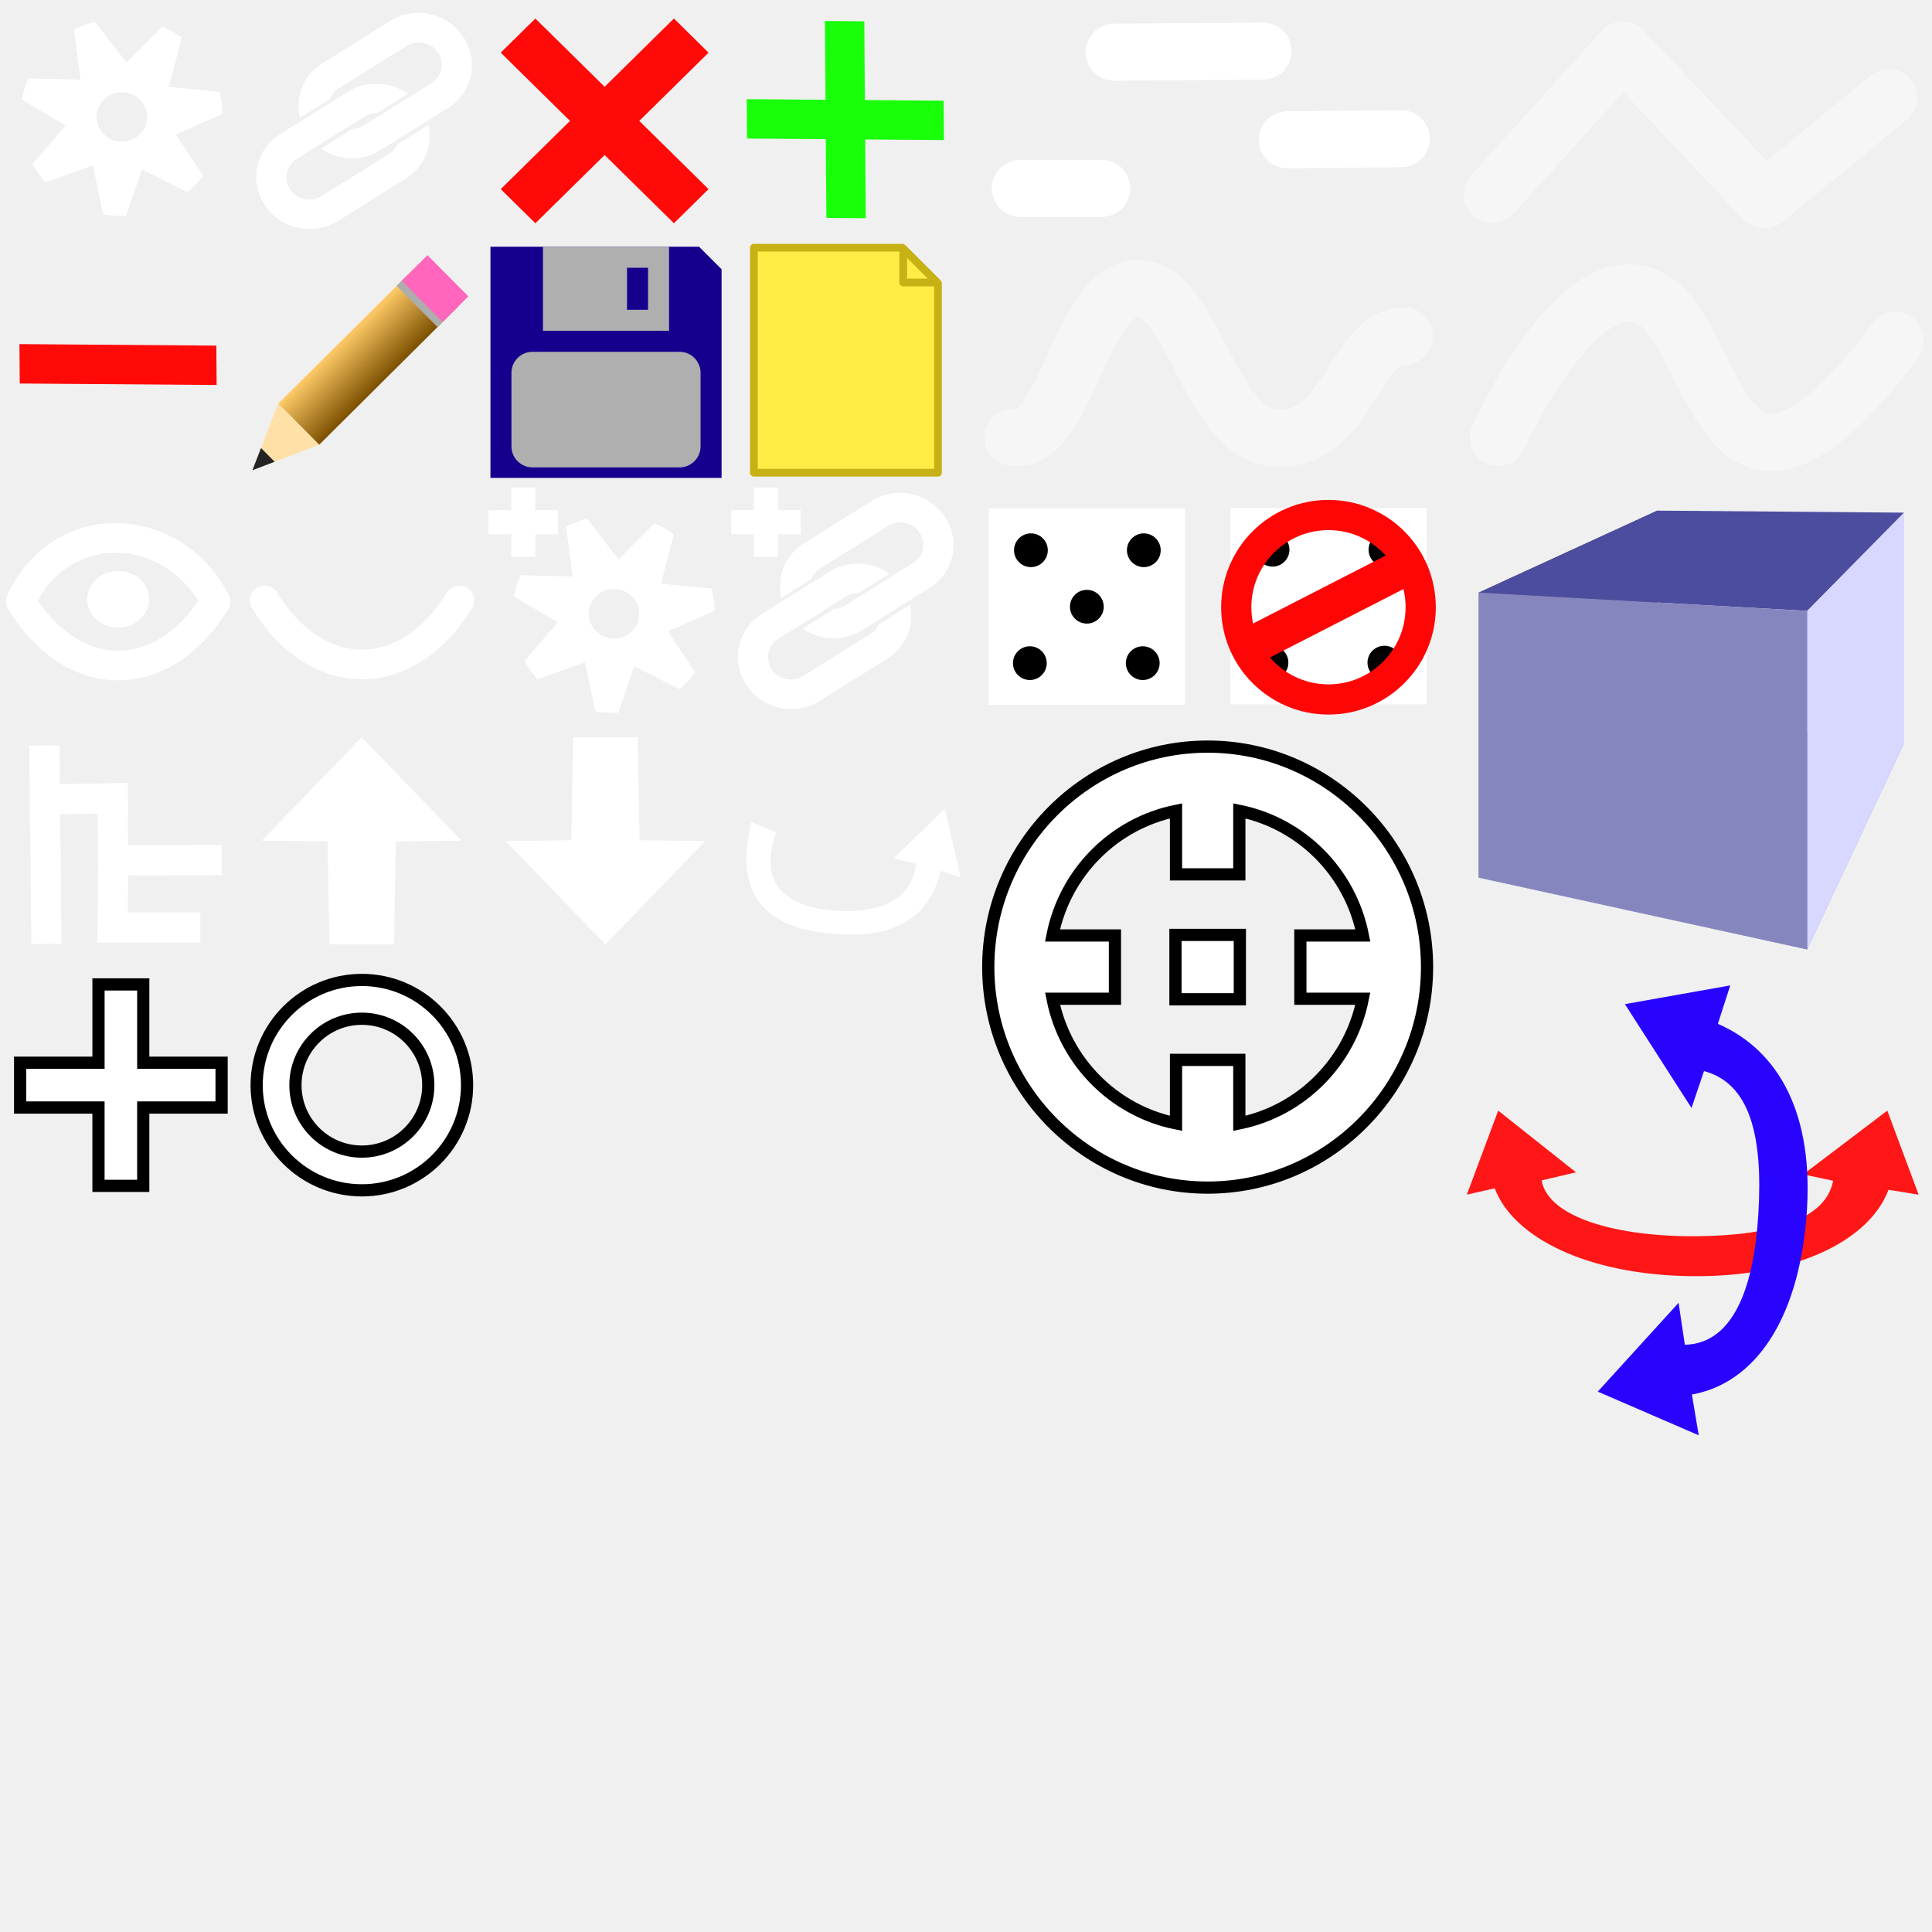
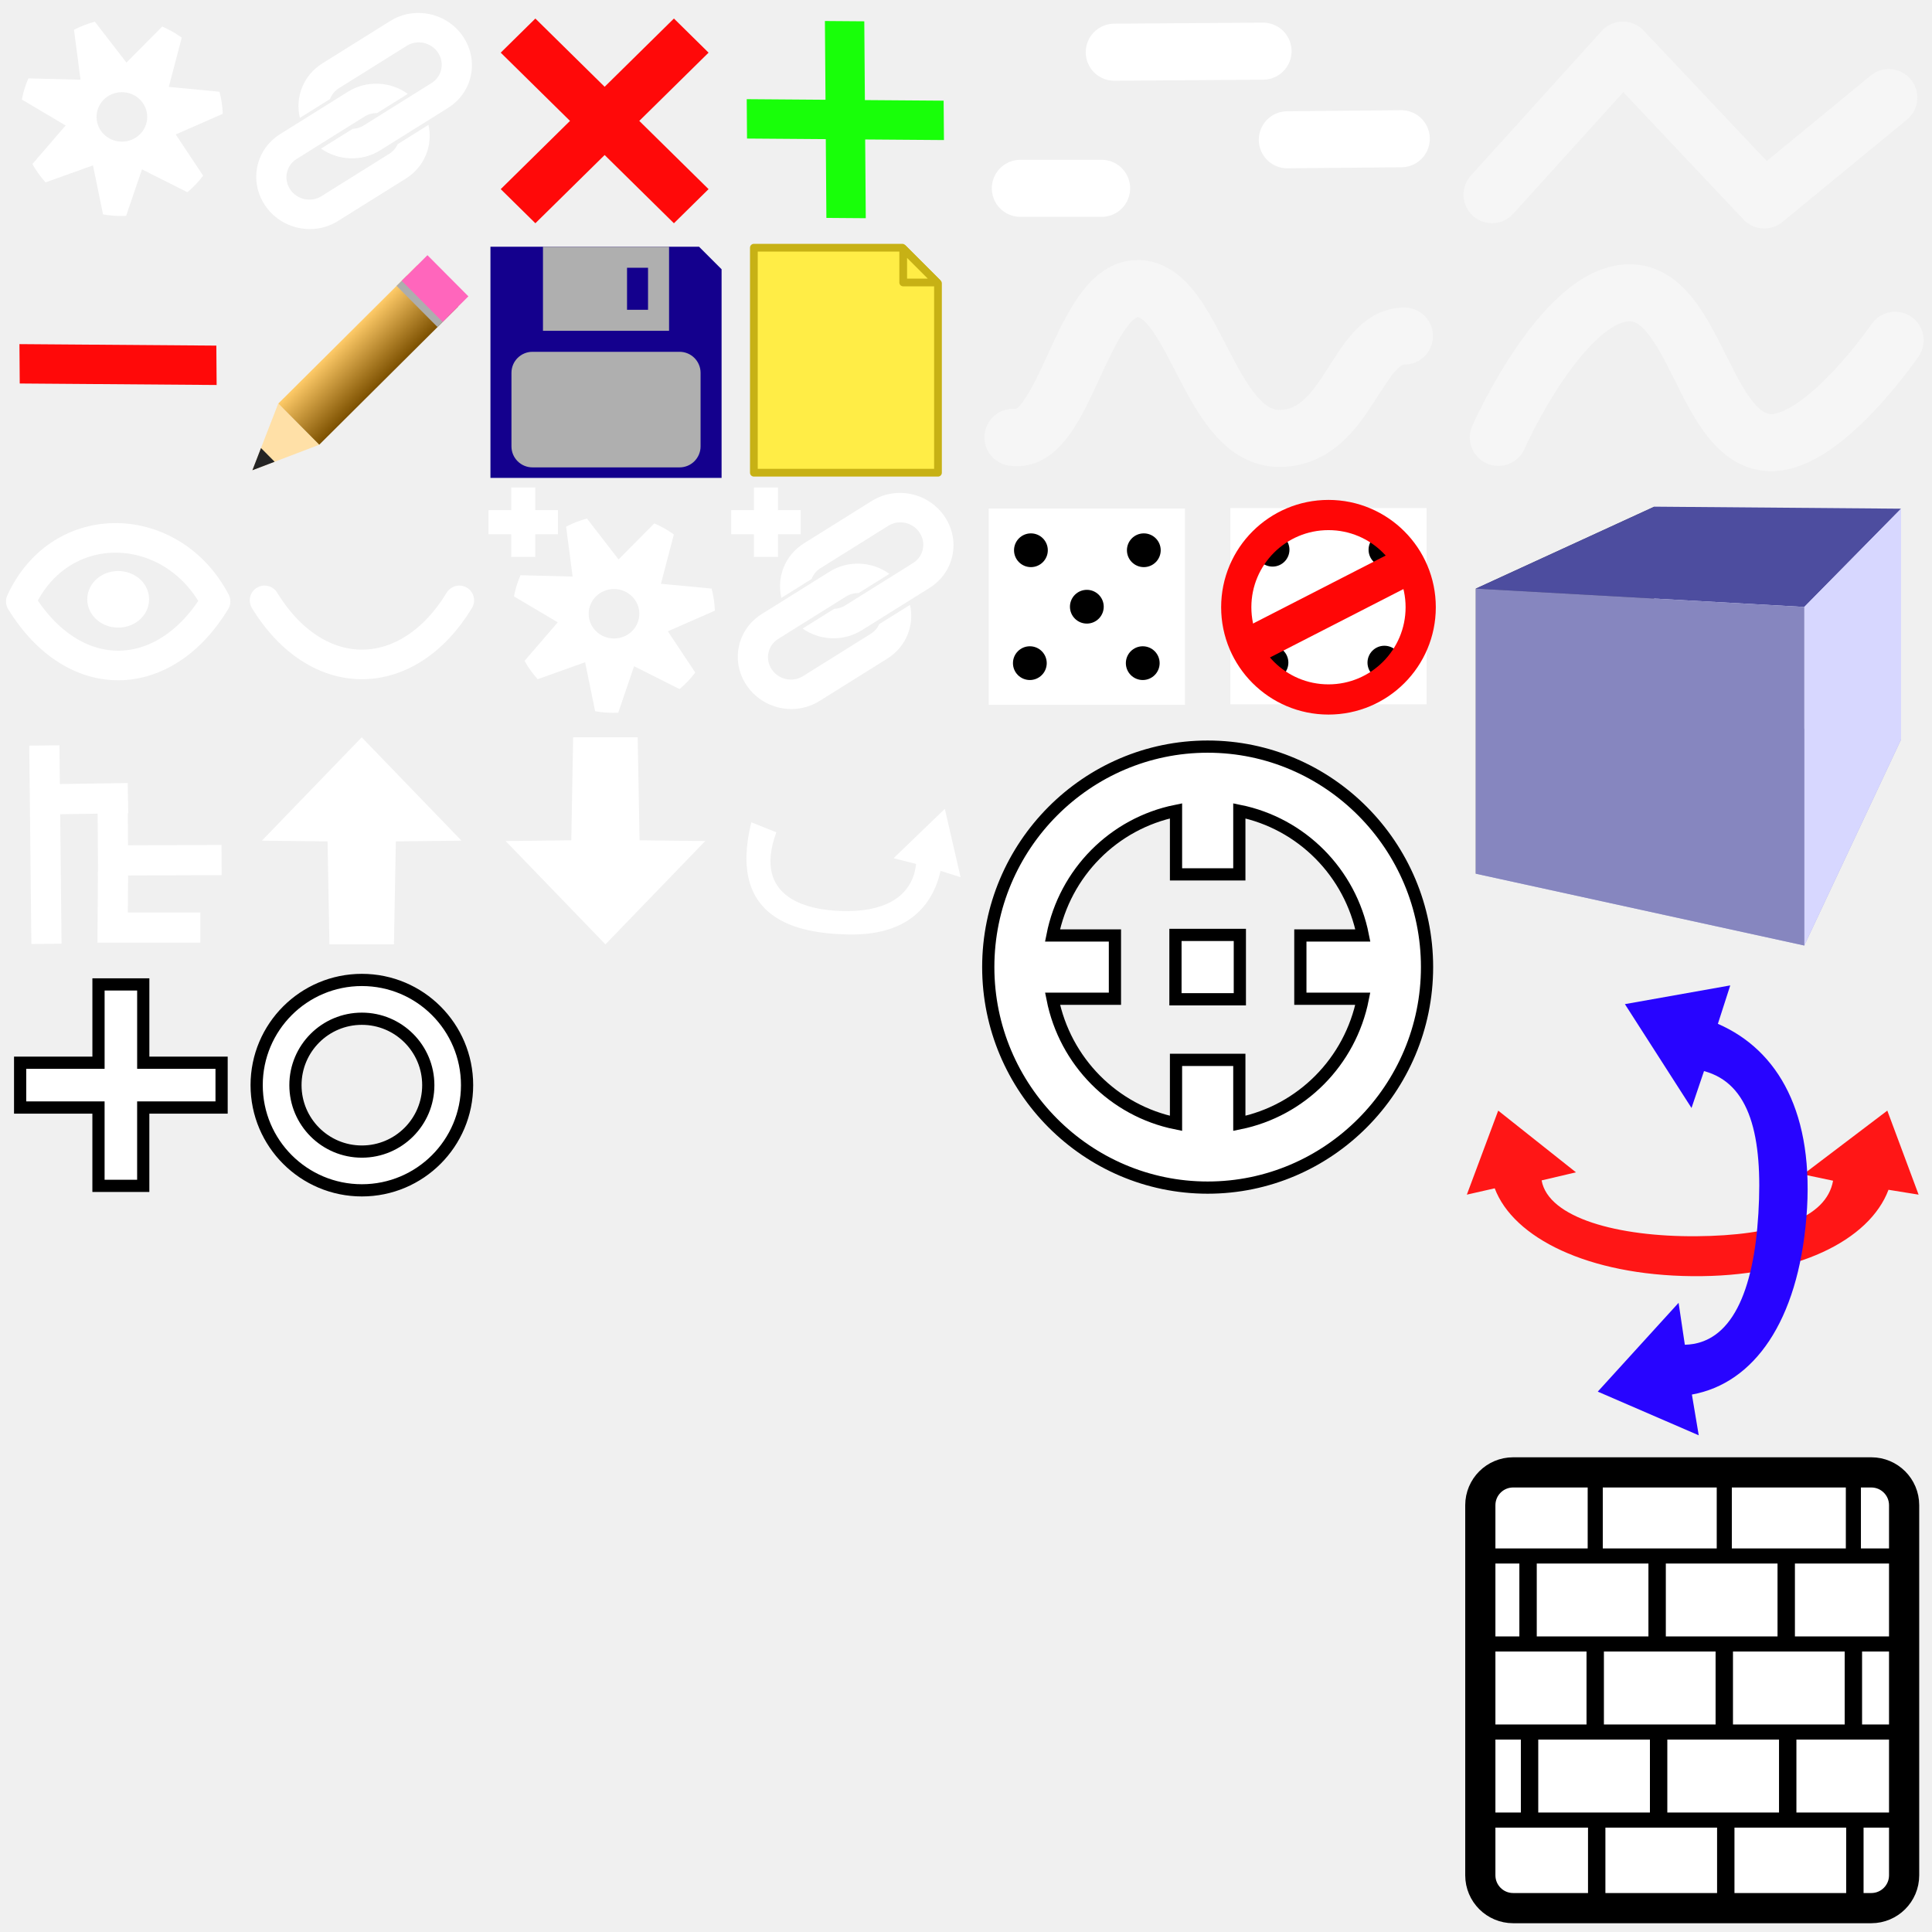
<svg xmlns="http://www.w3.org/2000/svg" xmlns:xlink="http://www.w3.org/1999/xlink" width="128" height="128" viewBox="0 0 128 128" version="1.1" id="svg8">
  <defs id="defs2">
    <linearGradient id="linearGradient836">
      <stop style="stop-color:#7c5000;stop-opacity:1" offset="0" id="stop832" />
      <stop style="stop-color:#ffcb68;stop-opacity:1" offset="1" id="stop834" />
    </linearGradient>
    <linearGradient xlink:href="#linearGradient836" id="linearGradient840" gradientUnits="userSpaceOnUse" x1="25.135" y1="58.875" x2="25.135" y2="48.292" />
  </defs>
  <g id="layer1" transform="translate(0,-216.0667)">
    <g id="g4582" transform="matrix(0.6164882,0.1362384,-0.1355381,0.6196732,31.9957,236.2375)">
      <path id="path4540" d="m 52.11,11.25 c -2.182,-2.093 -5.682,-2.08 -7.847,0.031 l -5.999,5.849 c -1.694,1.651 -2.053,4.082 -1.085,6.064 l 2.669,-2.602 c 0.068,-0.475 0.289,-0.935 0.667,-1.303 l 5.999,-5.849 c 0.928,-0.904 2.428,-0.91 3.363,-0.013 0.935,0.897 0.941,2.348 0.014,3.252 l -5.999,5.849 c -0.305,0.297 -0.672,0.496 -1.061,0.599 l -2.794,2.724 c 2.028,0.835 4.455,0.446 6.106,-1.164 l 5.999,-5.849 C 54.307,16.728 54.293,13.343 52.11,11.25 Z" style="opacity:1;fill:#ffffff;fill-opacity:1;stroke:none;stroke-width:0.589;stroke-linecap:round;stroke-miterlimit:4;stroke-dasharray:none;stroke-opacity:1;paint-order:fill markers stroke" />
      <path id="path4542" d="m 47.703,18.314 c -2.043,-0.877 -4.512,-0.499 -6.184,1.131 l -5.999,5.849 c -2.165,2.11 -2.151,5.495 0.032,7.588 2.182,2.093 5.682,2.08 7.847,-0.031 l 5.999,-5.849 c 1.672,-1.631 2.043,-4.021 1.119,-5.989 l -2.724,2.656 c -0.088,0.429 -0.303,0.839 -0.646,1.174 l -5.999,5.849 c -0.928,0.904 -2.428,0.91 -3.363,0.013 -0.935,-0.897 -0.941,-2.348 -0.014,-3.252 l 5.999,-5.849 c 0.344,-0.335 0.766,-0.546 1.209,-0.634 z" style="opacity:1;fill:#ffffff;fill-opacity:1;stroke:none;stroke-width:0.589;stroke-linecap:round;stroke-miterlimit:4;stroke-dasharray:none;stroke-opacity:1;paint-order:fill markers stroke" />
    </g>
    <g id="g4564" transform="matrix(0.4337018,0.4271893,-0.4337018,0.4271893,43.79101,209.098)" style="fill:#ff0909;fill-opacity:1">
      <rect style="opacity:1;fill:#ff0909;fill-opacity:1;stroke:none;stroke-width:1;stroke-linecap:round;stroke-miterlimit:4;stroke-dasharray:none;stroke-opacity:1;paint-order:fill markers stroke" id="rect4560" width="5.292" height="26.458" x="10.583" y="8.604" ry="0" />
      <rect style="opacity:1;fill:#ff0909;fill-opacity:1;stroke:none;stroke-width:1;stroke-linecap:round;stroke-miterlimit:4;stroke-dasharray:none;stroke-opacity:1;paint-order:fill markers stroke" id="rect4562" width="26.458" height="5.292" x="0" y="19.188" ry="0" />
    </g>
    <g id="g4645" transform="matrix(0.5257369,0,0,0.513409,30.84776,228.0959)">
      <path id="path4598" d="m 23.783,44.111 -4.509,4.649 -3.98,-5.273 a 12.771,12.771 0 0 0 -2.631,1.045 l 0.826,6.442 -6.571,-0.175 a 12.771,12.771 0 0 0 -0.79,2.558 12.771,12.771 0 0 0 -0.028,0.174 l 5.512,3.347 -4.186,4.972 a 12.771,12.771 0 0 0 1.656,2.37 l 5.976,-2.194 1.268,6.325 a 12.771,12.771 0 0 0 2.908,0.192 l 1.998,-6.001 5.728,2.948 a 12.771,12.771 0 0 0 1.98,-2.136 l -3.456,-5.318 5.927,-2.662 a 12.771,12.771 0 0 0 -0.414,-2.85 l -6.384,-0.621 1.631,-6.362 a 12.771,12.771 0 0 0 -2.46,-1.43 z m -4.472,8.529 a 3.193,3.193 0 0 1 2.523,3.744 3.193,3.193 0 0 1 -3.744,2.523 3.193,3.193 0 0 1 -2.523,-3.744 3.193,3.193 0 0 1 3.744,-2.523 z" style="opacity:1;fill:#ffffff;fill-opacity:1;stroke:none;stroke-width:0.804;stroke-linecap:round;stroke-miterlimit:4;stroke-dasharray:none;stroke-opacity:1;paint-order:fill markers stroke" />
    </g>
    <g id="g855" transform="matrix(0.2576966,-0.2563049,0.2563049,0.2576966,4.010431,232.3965)">
      <rect ry="0" y="48.292" x="7.938" height="10.583" width="35.719" id="rect830" style="opacity:1;fill:url(#linearGradient840);fill-opacity:1;stroke:none;stroke-width:1;stroke-linecap:round;stroke-miterlimit:4;stroke-dasharray:none;stroke-opacity:1;paint-order:fill markers stroke" />
      <path id="path842" d="M 7.937,48.292 -3.969,53.583 7.937,58.875 Z" style="fill:#ffe0a7;fill-opacity:1;fill-rule:evenodd;stroke:none;stroke-width:0.265px;stroke-linecap:butt;stroke-linejoin:miter;stroke-opacity:1" />
      <path style="fill:#242424;fill-opacity:1;fill-rule:evenodd;stroke:none;stroke-width:0.088px;stroke-linecap:butt;stroke-linejoin:miter;stroke-opacity:1" d="M -9.9999999e-8,51.819 -3.969,53.583 -9.9999999e-8,55.347 Z" id="path844" />
      <rect ry="0" y="48.292" x="38.365" height="10.583" width="2.646" id="rect846" style="opacity:1;fill:#adadad;fill-opacity:1;stroke:none;stroke-width:1;stroke-linecap:round;stroke-miterlimit:4;stroke-dasharray:none;stroke-opacity:1;paint-order:fill markers stroke" />
      <rect style="opacity:1;fill:#ff66bc;fill-opacity:1;stroke:none;stroke-width:1.118;stroke-linecap:round;stroke-miterlimit:4;stroke-dasharray:none;stroke-opacity:1;paint-order:fill markers stroke" id="rect848" width="6.615" height="10.583" x="39.688" y="48.292" ry="2.8421709e-014" />
    </g>
    <g id="g879" transform="matrix(0.5261685,0,0,0.5261685,14.39521,211.1813)">
      <path id="rect859" transform="scale(0.2645833)" d="m 130,152.52 v 110 h 110 v -99.289 l -10.711,-10.711 z" style="opacity:1;fill:#14008d;fill-opacity:1;stroke:none;stroke-width:3.78;stroke-linecap:round;stroke-miterlimit:4;stroke-dasharray:none;stroke-opacity:1;paint-order:fill markers stroke" />
      <path id="rect861" transform="scale(0.2645833)" d="m 155,152.52 v 40 h 60 v -40 z m 40,10 h 10 v 20 h -10 z" style="opacity:1;fill:#afafaf;fill-opacity:1;stroke:none;stroke-width:4.04;stroke-linecap:round;stroke-miterlimit:4;stroke-dasharray:none;stroke-opacity:1;paint-order:fill markers stroke" />
      <rect ry="2.646" y="53.583" x="37.042" height="14.552" width="23.812" id="rect874" style="opacity:1;fill:#afafaf;fill-opacity:1;stroke:none;stroke-width:1;stroke-linecap:round;stroke-miterlimit:4;stroke-dasharray:none;stroke-opacity:1;paint-order:fill markers stroke" />
    </g>
    <g style="fill:#18ff09;fill-opacity:1" transform="matrix(0.00372977,0.4930381,-0.4930381,-0.00372977,83.19988,216.8025)" id="g849">
      <path style="opacity:1;fill:#18ff09;fill-opacity:1;stroke:none;stroke-width:1;stroke-linecap:round;stroke-miterlimit:4;stroke-dasharray:none;stroke-opacity:1;paint-order:fill markers stroke" d="m 1.77,57.914 10.581,8.16e-4 8.46e-4,10.585 5.292,4.22e-4 -8.47e-4,-10.585 10.585,8.46e-4 -4.24e-4,-5.292 -10.581,-8.16e-4 -8.47e-4,-10.585 -5.292,0.004 8.14e-4,10.581 -10.585,-8.47e-4 z" id="rect844" />
    </g>
    <g id="g856" transform="matrix(0.00372977,0.4930381,-0.4930381,-0.00372977,18.53521,233.7784)" style="fill:#ff0909;fill-opacity:1">
      <rect style="opacity:1;fill:#ff0909;fill-opacity:1;stroke:none;stroke-width:1;stroke-linecap:round;stroke-miterlimit:4;stroke-dasharray:none;stroke-opacity:1;paint-order:fill markers stroke" id="rect851" width="5.292" height="26.458" x="10.583" y="8.604" ry="0" />
    </g>
    <g id="g868" transform="matrix(0.5122352,0,0,0.5122352,5.221485,211.8065)">
      <path id="rect849" transform="scale(0.2645833)" d="m 330,152.52 v 110 h 90 v -92.574 l -17.428,-17.426 z" style="opacity:1;fill:#ffed46;fill-opacity:1;stroke:#c7b115;stroke-width:3.78;stroke-linecap:round;stroke-linejoin:round;stroke-miterlimit:4;stroke-dasharray:none;stroke-opacity:1;paint-order:fill markers stroke" />
      <path id="path855" transform="scale(0.2645833)" d="m 403,152.947 v 16.572 h 16.574 z" style="opacity:1;fill:#ffed46;fill-opacity:1;stroke:#c7b115;stroke-width:3.78;stroke-linecap:round;stroke-linejoin:round;stroke-miterlimit:4;stroke-dasharray:none;stroke-opacity:1;paint-order:fill markers stroke" />
      <rect transform="rotate(-90)" ry="2.5431327e-006" y="84.667" x="-57.552" height="29.104" width="5.292" id="rect863" style="opacity:0;fill:#ffed46;fill-opacity:1;stroke:#c7b115;stroke-width:1;stroke-linecap:round;stroke-linejoin:round;stroke-miterlimit:4;stroke-dasharray:none;stroke-opacity:1;paint-order:fill markers stroke" />
    </g>
    <path style="opacity:1;fill:none;fill-opacity:1;stroke:#ffffff;stroke-width:1.96;stroke-linecap:round;stroke-linejoin:round;stroke-miterlimit:4;stroke-dasharray:none;stroke-opacity:1;paint-order:fill markers stroke" d="m 14.281,255.913 c -3.38,5.567 -9.371,5.749 -12.903,0 2.659,-5.763 10.053,-5.461 12.903,0 z" id="path5159" />
    <ellipse style="opacity:1;fill:none;fill-opacity:1;stroke:#ffffff;stroke-width:2;stroke-linecap:round;stroke-linejoin:round;stroke-miterlimit:4;stroke-dasharray:none;stroke-opacity:1;paint-order:fill markers stroke" id="path5162" cx="7.83" cy="255.773" rx="1.049" ry="0.874" />
    <path id="path5166" d="m 30.43,255.843 c -3.38,5.567 -9.371,5.749 -12.903,0" style="opacity:1;fill:none;fill-opacity:1;stroke:#ffffff;stroke-width:1.96;stroke-linecap:round;stroke-linejoin:round;stroke-miterlimit:4;stroke-dasharray:none;stroke-opacity:1;paint-order:fill markers stroke" />
    <path style="opacity:1;fill:#ffffff;fill-opacity:1;stroke:none;stroke-width:2;stroke-linecap:round;stroke-linejoin:round;stroke-miterlimit:4;stroke-dasharray:none;stroke-opacity:1;paint-order:fill markers stroke" d="m 33.869,248.365 v 1.502 h -1.502 v 1.596 h 1.502 v 1.502 h 1.596 v -1.502 h 1.502 v -1.596 h -1.502 v -1.502 z" id="rect860" />
    <path id="path865" d="m 49.948,248.365 v 1.502 h -1.502 v 1.596 h 1.502 v 1.502 h 1.596 v -1.502 h 1.502 v -1.596 h -1.502 v -1.502 z" style="opacity:1;fill:#ffffff;fill-opacity:1;stroke:none;stroke-width:2;stroke-linecap:round;stroke-linejoin:round;stroke-miterlimit:4;stroke-dasharray:none;stroke-opacity:1;paint-order:fill markers stroke" />
    <g id="g4582-9" transform="matrix(0.6164882,0.1362384,-0.1355381,0.6196732,0.09092866,204.4386)">
      <path id="path4540-9" d="m 52.11,11.25 c -2.182,-2.093 -5.682,-2.08 -7.847,0.031 l -5.999,5.849 c -1.694,1.651 -2.053,4.082 -1.085,6.064 l 2.669,-2.602 c 0.068,-0.475 0.289,-0.935 0.667,-1.303 l 5.999,-5.849 c 0.928,-0.904 2.428,-0.91 3.363,-0.013 0.935,0.897 0.941,2.348 0.014,3.252 l -5.999,5.849 c -0.305,0.297 -0.672,0.496 -1.061,0.599 l -2.794,2.724 c 2.028,0.835 4.455,0.446 6.106,-1.164 l 5.999,-5.849 C 54.307,16.728 54.293,13.343 52.11,11.25 Z" style="opacity:1;fill:#ffffff;fill-opacity:1;stroke:none;stroke-width:0.589;stroke-linecap:round;stroke-miterlimit:4;stroke-dasharray:none;stroke-opacity:1;paint-order:fill markers stroke" />
      <path id="path4542-4" d="m 47.703,18.314 c -2.043,-0.877 -4.512,-0.499 -6.184,1.131 l -5.999,5.849 c -2.165,2.11 -2.151,5.495 0.032,7.588 2.182,2.093 5.682,2.08 7.847,-0.031 l 5.999,-5.849 c 1.672,-1.631 2.043,-4.021 1.119,-5.989 l -2.724,2.656 c -0.088,0.429 -0.303,0.839 -0.646,1.174 l -5.999,5.849 c -0.928,0.904 -2.428,0.91 -3.363,0.013 -0.935,-0.897 -0.941,-2.348 -0.014,-3.252 l 5.999,-5.849 c 0.344,-0.335 0.766,-0.546 1.209,-0.634 z" style="opacity:1;fill:#ffffff;fill-opacity:1;stroke:none;stroke-width:0.589;stroke-linecap:round;stroke-miterlimit:4;stroke-dasharray:none;stroke-opacity:1;paint-order:fill markers stroke" />
    </g>
    <g id="g4645-4" transform="matrix(0.5257369,0,0,0.513409,-1.756096,195.1784)">
      <path id="path4598-6" d="m 23.783,44.111 -4.509,4.649 -3.98,-5.273 a 12.771,12.771 0 0 0 -2.631,1.045 l 0.826,6.442 -6.571,-0.175 a 12.771,12.771 0 0 0 -0.79,2.558 12.771,12.771 0 0 0 -0.028,0.174 l 5.512,3.347 -4.186,4.972 a 12.771,12.771 0 0 0 1.656,2.37 l 5.976,-2.194 1.268,6.325 a 12.771,12.771 0 0 0 2.908,0.192 l 1.998,-6.001 5.728,2.948 a 12.771,12.771 0 0 0 1.98,-2.136 l -3.456,-5.318 5.927,-2.662 a 12.771,12.771 0 0 0 -0.414,-2.85 l -6.384,-0.621 1.631,-6.362 a 12.771,12.771 0 0 0 -2.46,-1.43 z m -4.472,8.529 a 3.193,3.193 0 0 1 2.523,3.744 3.193,3.193 0 0 1 -3.744,2.523 3.193,3.193 0 0 1 -2.523,-3.744 3.193,3.193 0 0 1 3.744,-2.523 z" style="opacity:1;fill:#ffffff;fill-opacity:1;stroke:none;stroke-width:0.804;stroke-linecap:round;stroke-miterlimit:4;stroke-dasharray:none;stroke-opacity:1;paint-order:fill markers stroke" />
    </g>
    <path style="fill:none;fill-rule:evenodd;stroke:#ffffff;stroke-width:2;stroke-linecap:butt;stroke-linejoin:miter;stroke-miterlimit:4;stroke-dasharray:none;stroke-opacity:1" d="m 2.938,265.456 0.14,13.143" id="path1469" />
    <path style="fill:none;fill-rule:evenodd;stroke:#ffffff;stroke-width:2;stroke-linecap:butt;stroke-linejoin:miter;stroke-miterlimit:4;stroke-dasharray:none;stroke-opacity:1" d="m 3.51,269.018 4.968,-0.074" id="path1471" />
    <path style="fill:none;fill-rule:evenodd;stroke:#ffffff;stroke-width:2;stroke-linecap:butt;stroke-linejoin:miter;stroke-miterlimit:4;stroke-dasharray:none;stroke-opacity:1" d="m 7.464,269.117 0.025,3.955 7.192,-0.025 v 0" id="path1473" />
    <path style="fill:none;fill-rule:evenodd;stroke:#ffffff;stroke-width:2;stroke-linecap:butt;stroke-linejoin:miter;stroke-miterlimit:4;stroke-dasharray:none;stroke-opacity:1" d="m 7.489,273.838 -0.025,3.683 h 5.808" id="path1475" />
    <path style="fill:#ffffff;fill-opacity:1;fill-rule:evenodd;stroke:none;stroke-width:1px;stroke-linecap:butt;stroke-linejoin:miter;stroke-opacity:1" d="m 17.352,271.762 4.35,0.049 0.123,6.822 h 4.275 l 0.125,-6.822 4.35,-0.049 -6.611,-6.846 z" id="path1477" />
    <path id="path4561" d="m 33.5,271.787 4.35,-0.049 0.123,-6.822 h 4.275 l 0.125,6.822 4.35,0.049 -6.611,6.846 z" style="fill:#ffffff;fill-opacity:1;fill-rule:evenodd;stroke:none;stroke-width:1px;stroke-linecap:butt;stroke-linejoin:miter;stroke-opacity:1" />
    <path style="fill:none;fill-rule:evenodd;stroke:#ffffff;stroke-width:3.78;stroke-linecap:round;stroke-linejoin:miter;stroke-miterlimit:4;stroke-dasharray:none;stroke-opacity:1" d="m 67.601,228.544 5.383,-1e-5" id="path4570" />
    <path style="fill:none;fill-rule:evenodd;stroke:#ffffff;stroke-width:3.78;stroke-linecap:round;stroke-linejoin:miter;stroke-miterlimit:4;stroke-dasharray:none;stroke-opacity:1" d="m 73.823,219.526 9.857,-0.07" id="path4572" />
    <path style="fill:none;fill-rule:evenodd;stroke:#ffffff;stroke-width:3.78;stroke-linecap:round;stroke-linejoin:miter;stroke-miterlimit:4;stroke-dasharray:none;stroke-opacity:1" d="m 85.288,225.328 7.55,-0.07" id="path4574" />
    <path style="fill:none;fill-rule:evenodd;stroke:#f6f6f6;stroke-width:3.78;stroke-linecap:round;stroke-linejoin:round;stroke-miterlimit:4;stroke-dasharray:none;stroke-opacity:1" d="m 98.851,228.964 8.669,-9.577 9.368,9.927 8.249,-6.781" id="path4576" />
    <path style="fill:none;fill-rule:evenodd;stroke:#f6f6f6;stroke-width:3.78;stroke-linecap:round;stroke-linejoin:round;stroke-miterlimit:4;stroke-dasharray:none;stroke-opacity:1" d="m 67.111,245.043 c 3.472,0.559 4.556,-9.962 8.319,-9.857 3.763,0.105 4.679,9.986 9.368,9.927 4.552,-0.057 5.041,-6.781 8.249,-6.781" id="path4576-7" />
    <path style="fill:none;fill-rule:evenodd;stroke:#f6f6f6;stroke-width:3.78;stroke-linecap:round;stroke-linejoin:round;stroke-miterlimit:4;stroke-dasharray:none;stroke-opacity:1" d="m 99.269,245.043 c 0,0 4.241,-9.531 8.669,-9.577 4.428,-0.046 4.967,9.849 9.368,9.927 3.559,0.063 8.249,-6.781 8.249,-6.781" id="path4576-0" />
    <g id="g892" transform="translate(0,-64)">
      <rect y="313.761" x="65.504" height="13.003" width="13.003" id="rect873" style="opacity:1;fill:#ffffff;fill-opacity:1;stroke:none;stroke-width:18.898;stroke-linecap:round;stroke-linejoin:miter;stroke-miterlimit:4;stroke-dasharray:none;stroke-opacity:1" />
      <path id="path877" d="m 68.301,315.404 a 1.119,1.119 0 0 0 -1.119,1.117 1.119,1.119 0 0 0 1.119,1.119 1.119,1.119 0 0 0 1.119,-1.119 1.119,1.119 0 0 0 -1.119,-1.117 z m 7.48,0 a 1.119,1.119 0 0 0 -1.119,1.117 1.119,1.119 0 0 0 1.119,1.119 1.119,1.119 0 0 0 1.119,-1.119 1.119,1.119 0 0 0 -1.119,-1.117 z m -7.551,7.48 a 1.119,1.119 0 0 0 -1.119,1.119 1.119,1.119 0 0 0 1.119,1.117 1.119,1.119 0 0 0 1.119,-1.117 1.119,1.119 0 0 0 -1.119,-1.119 z m 7.48,0 a 1.119,1.119 0 0 0 -1.119,1.119 1.119,1.119 0 0 0 1.119,1.117 1.119,1.119 0 0 0 1.119,-1.117 1.119,1.119 0 0 0 -1.119,-1.119 z" style="opacity:1;fill:#000000;fill-opacity:1;stroke:none;stroke-width:30.236;stroke-linecap:round;stroke-linejoin:miter;stroke-miterlimit:4;stroke-dasharray:none;stroke-opacity:1" />
      <path style="opacity:1;fill:#000000;fill-opacity:1;stroke:none;stroke-width:30.236;stroke-linecap:round;stroke-linejoin:miter;stroke-miterlimit:4;stroke-dasharray:none;stroke-opacity:1" d="m 72.006,319.145 c -0.617,-3.3e-4 -1.118,0.5 -1.119,1.117 -3.35e-4,0.618 0.501,1.119 1.119,1.119 0.618,3.4e-4 1.119,-0.501 1.119,-1.119 -7.43e-4,-0.617 -0.502,-1.118 -1.119,-1.117 z" id="path887" />
    </g>
    <g id="g900" transform="translate(16.00903,-64.03495)">
      <rect style="opacity:1;fill:#ffffff;fill-opacity:1;stroke:none;stroke-width:18.898;stroke-linecap:round;stroke-linejoin:miter;stroke-miterlimit:4;stroke-dasharray:none;stroke-opacity:1" id="rect894" width="13.003" height="13.003" x="65.504" y="313.761" />
      <path style="opacity:1;fill:#000000;fill-opacity:1;stroke:none;stroke-width:30.236;stroke-linecap:round;stroke-linejoin:miter;stroke-miterlimit:4;stroke-dasharray:none;stroke-opacity:1" d="m 68.301,315.404 a 1.119,1.119 0 0 0 -1.119,1.117 1.119,1.119 0 0 0 1.119,1.119 1.119,1.119 0 0 0 1.119,-1.119 1.119,1.119 0 0 0 -1.119,-1.117 z m 7.48,0 a 1.119,1.119 0 0 0 -1.119,1.117 1.119,1.119 0 0 0 1.119,1.119 1.119,1.119 0 0 0 1.119,-1.119 1.119,1.119 0 0 0 -1.119,-1.117 z m -7.551,7.48 a 1.119,1.119 0 0 0 -1.119,1.119 1.119,1.119 0 0 0 1.119,1.117 1.119,1.119 0 0 0 1.119,-1.117 1.119,1.119 0 0 0 -1.119,-1.119 z m 7.48,0 a 1.119,1.119 0 0 0 -1.119,1.119 1.119,1.119 0 0 0 1.119,1.117 1.119,1.119 0 0 0 1.119,-1.117 1.119,1.119 0 0 0 -1.119,-1.119 z" id="path896" />
      <path id="path898" d="m 72.006,319.145 c -0.617,-3.3e-4 -1.118,0.5 -1.119,1.117 -3.35e-4,0.618 0.501,1.119 1.119,1.119 0.618,3.4e-4 1.119,-0.501 1.119,-1.119 -7.43e-4,-0.617 -0.502,-1.118 -1.119,-1.117 z" style="opacity:1;fill:#000000;fill-opacity:1;stroke:none;stroke-width:30.236;stroke-linecap:round;stroke-linejoin:miter;stroke-miterlimit:4;stroke-dasharray:none;stroke-opacity:1" />
    </g>
    <circle style="opacity:1;fill:none;fill-opacity:1;stroke:#ff0606;stroke-width:2.002;stroke-linecap:round;stroke-linejoin:miter;stroke-miterlimit:4;stroke-dasharray:none;stroke-opacity:1" id="path902" cx="88.015" cy="256.298" r="6.11" />
    <rect style="opacity:1;fill:none;fill-opacity:1;stroke:#ff0606;stroke-width:2.268;stroke-linecap:round;stroke-linejoin:miter;stroke-miterlimit:4;stroke-dasharray:none;stroke-opacity:1" id="rect904" width="10.906" height="0.245" x="-44.045" y="268.043" transform="rotate(-27.13871)" />
    <g id="g4588" style="opacity:1;fill:#ffffff;fill-opacity:1;stroke:#000000;stroke-width:20;stroke-linecap:round;stroke-linejoin:round;stroke-miterlimit:4;stroke-dasharray:none;stroke-opacity:1;paint-order:fill markers stroke">
-       <path id="path4590" style="fill:#353564;fill-rule:evenodd;stroke:none;stroke-width:1.138px;stroke-linecap:butt;stroke-linejoin:round;stroke-opacity:1" d="m 97.976,255.326 v 18.889 l 11.825,-10.759 v -13.559 z" points="97.976,274.215 109.801,263.457 109.801,249.898 97.976,255.326 " />
-       <path id="path4599" style="fill:#afafde;fill-rule:evenodd;stroke:none;stroke-width:1.138px;stroke-linecap:butt;stroke-linejoin:round;stroke-opacity:1" d="m 97.976,274.215 21.761,4.757 6.411,-13.649 -16.347,-1.867 z" points="119.736,278.972 126.148,265.324 109.801,263.457 97.976,274.215 " />
-       <path id="path4601" style="fill:#e9e9ff;fill-rule:evenodd;stroke:none;stroke-width:1.138px;stroke-linecap:butt;stroke-linejoin:round;stroke-opacity:1" d="m 109.801,249.898 16.347,0.134 v 15.292 l -16.347,-1.867 z" points="126.148,250.031 126.148,265.324 109.801,263.457 109.801,249.898 " />
-       <path id="path4592" style="fill:#4d4d9f;fill-rule:evenodd;stroke:none;stroke-width:1.138px;stroke-linecap:butt;stroke-linejoin:round;stroke-opacity:1" d="m 97.976,255.326 21.761,1.214 6.411,-6.509 -16.347,-0.134 z" points="119.736,256.54 126.148,250.031 109.801,249.898 97.976,255.326 " />
-       <path id="path4596" style="fill:#d7d7ff;fill-rule:evenodd;stroke:none;stroke-width:1.138px;stroke-linecap:butt;stroke-linejoin:round;stroke-opacity:1" d="m 119.736,256.54 v 22.432 l 6.411,-13.649 v -15.292 z" points="119.736,278.972 126.148,265.324 126.148,250.031 119.736,256.54 " />
-       <path id="path4594" style="fill:#8686bf;fill-rule:evenodd;stroke:none;stroke-width:1.138px;stroke-linecap:butt;stroke-linejoin:round;stroke-opacity:1" d="m 97.976,255.326 21.761,1.214 v 22.432 l -21.761,-4.757 z" points="119.736,256.54 119.736,278.972 97.976,274.215 97.976,255.326 " />
+       <path id="path4590" style="fill:#353564;fill-rule:evenodd;stroke:none;stroke-width:1.138px;stroke-linecap:butt;stroke-linejoin:round;stroke-opacity:1" d="m 97.778,255.064 v 18.889 l 11.825,-10.759 v -13.559 z" points="97.778,273.953 109.603,263.194 109.603,249.635 97.778,255.064 " />
+       <path id="path4599" style="fill:#afafde;fill-rule:evenodd;stroke:none;stroke-width:1.138px;stroke-linecap:butt;stroke-linejoin:round;stroke-opacity:1" d="m 97.778,273.953 21.761,4.757 6.411,-13.649 -16.347,-1.867 z" points="119.539,278.71 125.95,265.061 109.603,263.194 97.778,273.953 " />
+       <path id="path4601" style="fill:#e9e9ff;fill-rule:evenodd;stroke:none;stroke-width:1.138px;stroke-linecap:butt;stroke-linejoin:round;stroke-opacity:1" d="m 109.603,249.635 16.347,0.134 v 15.292 l -16.347,-1.867 z" points="125.95,249.769 125.95,265.061 109.603,263.194 109.603,249.635 " />
+       <path id="path4592" style="fill:#4d4d9f;fill-rule:evenodd;stroke:none;stroke-width:1.138px;stroke-linecap:butt;stroke-linejoin:round;stroke-opacity:1" d="m 97.778,255.064 21.761,1.214 6.411,-6.509 -16.347,-0.134 z" points="119.539,256.278 125.95,249.769 109.603,249.635 97.778,255.064 " />
+       <path id="path4596" style="fill:#d7d7ff;fill-rule:evenodd;stroke:none;stroke-width:1.138px;stroke-linecap:butt;stroke-linejoin:round;stroke-opacity:1" d="m 119.539,256.278 v 22.432 l 6.411,-13.649 v -15.292 z" points="119.539,278.71 125.95,265.061 125.95,249.769 119.539,256.278 " />
+       <path id="path4594" style="fill:#8686bf;fill-rule:evenodd;stroke:none;stroke-width:1.138px;stroke-linecap:butt;stroke-linejoin:round;stroke-opacity:1" d="m 97.778,255.064 21.761,1.214 v 22.432 l -21.761,-4.757 z" points="119.539,256.278 119.539,278.71 97.778,273.953 97.778,255.064 " />
    </g>
    <path style="fill:#ffffff;fill-opacity:1;fill-rule:evenodd;stroke:none;stroke-width:0.349px;stroke-linecap:butt;stroke-linejoin:miter;stroke-opacity:1" d="m 49.776,270.546 c -1.581,6.413 2.997,7.377 6.474,7.432 3.477,0.055 5.435,-1.497 6.067,-4.216 l 1.324,0.422 -1.043,-4.529 -3.396,3.27 1.492,0.379 c -0.224,2.036 -1.853,3.089 -4.455,3.123 -2.602,0.034 -6.433,-0.779 -4.804,-5.22 z" id="path4603" />
    <path id="path4608" d="m 99.26,289.648 -2.078,5.567 1.847,-0.42 c 1.236,3.285 6.174,5.754 13.089,5.821 6.915,0.067 11.743,-2.381 13,-5.723 l 1.995,0.322 -2.074,-5.567 -5.574,4.227 1.981,0.417 c -0.446,2.502 -3.881,3.637 -9.057,3.678 -5.176,0.042 -9.809,-1.205 -10.253,-3.699 l 2.276,-0.535 z" style="fill:#ff1616;fill-opacity:1;fill-rule:evenodd;stroke:none;stroke-width:0.546px;stroke-linecap:butt;stroke-linejoin:miter;stroke-opacity:1" />
    <path style="fill:#2804ff;fill-opacity:1;fill-rule:evenodd;stroke:none;stroke-width:0.607px;stroke-linecap:butt;stroke-linejoin:miter;stroke-opacity:1" d="m 105.856,308.265 6.69,2.894 -0.453,-2.7 c 4.12,-0.744 7.021,-4.852 7.586,-11.728 0.565,-6.876 -1.85,-11.086 -5.865,-12.833 l 0.82,-2.546 -6.98,1.241 4.413,6.88 0.828,-2.444 c 3.041,0.814 3.912,4.282 3.602,9.442 -0.31,5.161 -1.779,8.616 -4.872,8.689 l -0.414,-2.779 z" id="path4610" />
    <path style="color:#000000;font-style:normal;font-variant:normal;font-weight:normal;font-stretch:normal;font-size:medium;line-height:normal;font-family:sans-serif;font-variant-ligatures:normal;font-variant-position:normal;font-variant-caps:normal;font-variant-numeric:normal;font-variant-alternates:normal;font-feature-settings:normal;text-indent:0;text-align:start;text-decoration:none;text-decoration-line:none;text-decoration-style:solid;text-decoration-color:#000000;letter-spacing:normal;word-spacing:normal;text-transform:none;writing-mode:lr-tb;direction:ltr;text-orientation:mixed;dominant-baseline:auto;baseline-shift:baseline;text-anchor:start;white-space:normal;shape-padding:0;clip-rule:nonzero;display:inline;overflow:visible;visibility:visible;opacity:1;isolation:auto;mix-blend-mode:normal;color-interpolation:sRGB;color-interpolation-filters:linearRGB;solid-color:#000000;solid-opacity:1;vector-effect:none;fill:#ffffff;fill-opacity:1;fill-rule:nonzero;stroke:#000000;stroke-width:0.809;stroke-linecap:round;stroke-linejoin:miter;stroke-miterlimit:4;stroke-dasharray:none;stroke-dashoffset:0;stroke-opacity:1;color-rendering:auto;image-rendering:auto;shape-rendering:auto;text-rendering:auto;enable-background:accumulate" d="M 80.012 49.465 C 72.001 49.465 65.475 56.034 65.475 64.072 C 65.475 72.111 72.001 78.682 80.012 78.682 C 88.022 78.682 94.545 72.111 94.545 64.072 C 94.545 56.034 88.022 49.465 80.012 49.465 z M 77.914 53.721 L 77.914 57.928 L 82.109 57.928 L 82.109 53.721 C 86.236 54.556 89.469 57.812 90.293 61.977 L 86.152 61.977 L 86.152 66.17 L 90.289 66.17 C 89.464 70.332 86.234 73.59 82.109 74.426 L 82.109 70.219 L 77.914 70.219 L 77.914 74.426 C 73.789 73.59 70.559 70.332 69.734 66.17 L 73.867 66.17 L 73.867 61.977 L 69.73 61.977 C 70.554 57.812 73.788 54.556 77.914 53.721 z M 77.877 61.941 L 77.877 66.205 L 82.143 66.205 L 82.143 61.941 L 77.877 61.941 z " transform="translate(0,216.0667)" id="path973" />
    <path style="opacity:1;fill:#ffffff;fill-opacity:1;stroke:#000000;stroke-width:0.809;stroke-linecap:round;stroke-linejoin:miter;stroke-miterlimit:4;stroke-dasharray:none;stroke-opacity:1" d="m 6.526,281.287 v 5.189 H 1.334 v 2.967 h 5.191 v 5.191 h 2.965 v -5.191 h 5.191 v -2.967 H 9.491 v -5.189 z" id="rect1173" />
    <path style="opacity:1;fill:#ffffff;fill-opacity:1;stroke:#000000;stroke-width:0.809;stroke-linecap:round;stroke-linejoin:miter;stroke-miterlimit:4;stroke-dasharray:none;stroke-opacity:1" d="M 23.975 64.924 A 6.97 6.97 0 0 0 17.004 71.895 A 6.97 6.97 0 0 0 23.975 78.863 A 6.97 6.97 0 0 0 30.945 71.895 A 6.97 6.97 0 0 0 23.975 64.924 z M 23.975 67.494 A 4.4 4.4 0 0 1 28.375 71.895 A 4.4 4.4 0 0 1 23.975 76.295 A 4.4 4.4 0 0 1 19.574 71.895 A 4.4 4.4 0 0 1 23.975 67.494 z " transform="translate(0,216.0667)" id="path897" />
+     <rect style="opacity:1;fill:#ffffff;fill-opacity:1;stroke:#000000;stroke-width:2;stroke-linecap:round;stroke-linejoin:round;stroke-miterlimit:4;stroke-dasharray:none;stroke-opacity:1;paint-order:fill markers stroke" id="rect897" width="28.078" height="28.869" x="98.075" y="313.616" ry="2.175" />
+     <path style="fill:none;fill-rule:evenodd;stroke:#000000;stroke-width:1px;stroke-linecap:butt;stroke-linejoin:miter;stroke-opacity:1" d="m 98.668,336.652 h 26.99 l -0.198,-0.099" id="path899" />
+     <path id="path901" d="m 98.47,319.153 h 26.99 l -0.198,-0.099" style="fill:none;fill-rule:evenodd;stroke:#000000;stroke-width:1px;stroke-linecap:butt;stroke-linejoin:miter;stroke-opacity:1" />
+     <path style="fill:none;fill-rule:evenodd;stroke:#000000;stroke-width:1px;stroke-linecap:butt;stroke-linejoin:miter;stroke-opacity:1" d="m 98.371,324.986 h 26.99 l -0.198,-0.099" id="path903" />
+     <path id="path905" d="m 98.668,330.819 h 26.99 l -0.198,-0.099" style="fill:none;fill-rule:evenodd;stroke:#000000;stroke-width:1px;stroke-linecap:butt;stroke-linejoin:miter;stroke-opacity:1" />
+     <path style="fill:none;fill-rule:evenodd;stroke:#000000;stroke-width:1px;stroke-linecap:butt;stroke-linejoin:miter;stroke-opacity:1" d="M 114.238 98.242 L 114.238 102.691 L 114.238 98.242 z M 122.791 98.242 L 122.791 102.691 L 122.791 98.242 z M 105.688 98.34 L 105.688 102.789 L 105.688 98.34 z " transform="translate(0,216.0667)" id="path907" />
+     <path id="path914" d="m 114.238,324.986 v 5.9 z m 8.553,0 v 5.9 z m -17.104,0.129 v 5.9 z" style="fill:none;fill-rule:evenodd;stroke:#000000;stroke-width:1.152px;stroke-linecap:butt;stroke-linejoin:miter;stroke-opacity:1" />
+     <path style="fill:none;fill-rule:evenodd;stroke:#000000;stroke-width:1.152px;stroke-linecap:butt;stroke-linejoin:miter;stroke-opacity:1" d="m 109.888,330.622 v 5.9 z m 8.553,0 v 5.9 z m -17.104,0.129 v 5.9 z" id="path916" />
+     <path id="path918" d="m 109.789,319.153 v 5.9 z m 8.553,0 v 5.9 z m -17.104,0.129 v 5.9 z" style="fill:none;fill-rule:evenodd;stroke:#000000;stroke-width:1.152px;stroke-linecap:butt;stroke-linejoin:miter;stroke-opacity:1" />
+     <path style="fill:none;fill-rule:evenodd;stroke:#000000;stroke-width:1.152px;stroke-linecap:butt;stroke-linejoin:miter;stroke-opacity:1" d="m 114.337,336.455 v 5.9 z m 8.553,0 v 5.9 z m -17.104,0.129 v 5.9 z" id="path920" />
  </g>
</svg>
